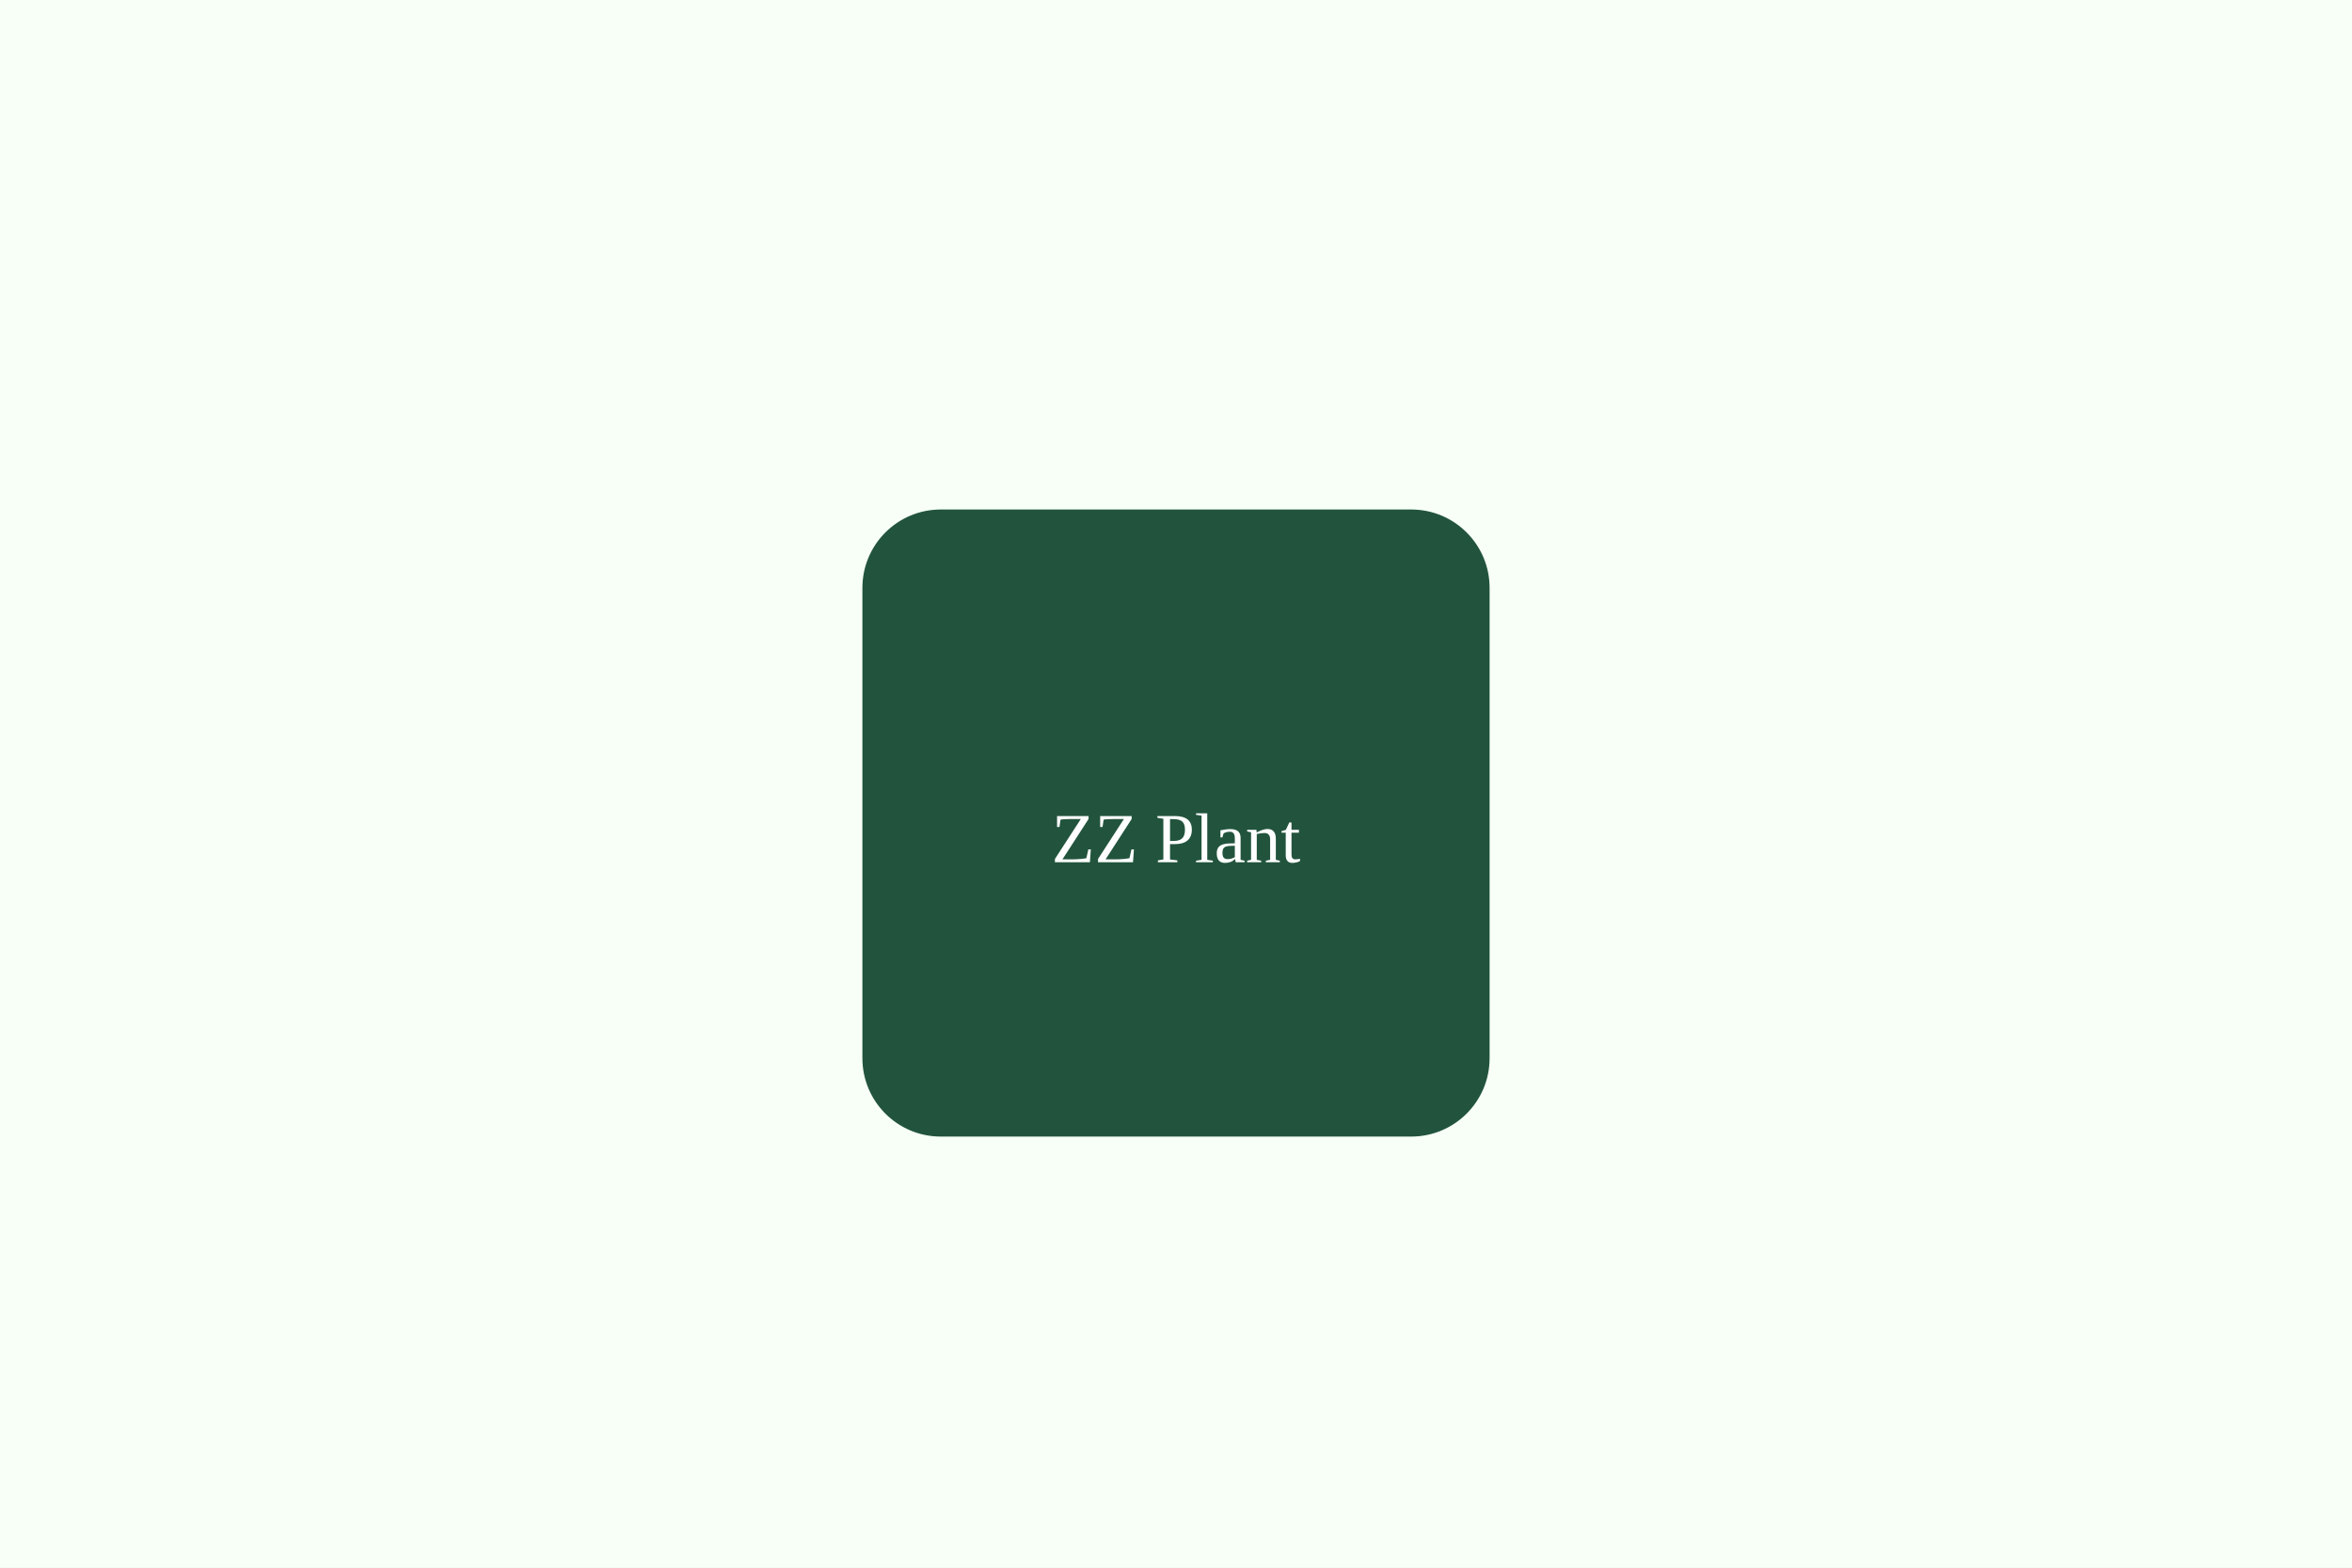
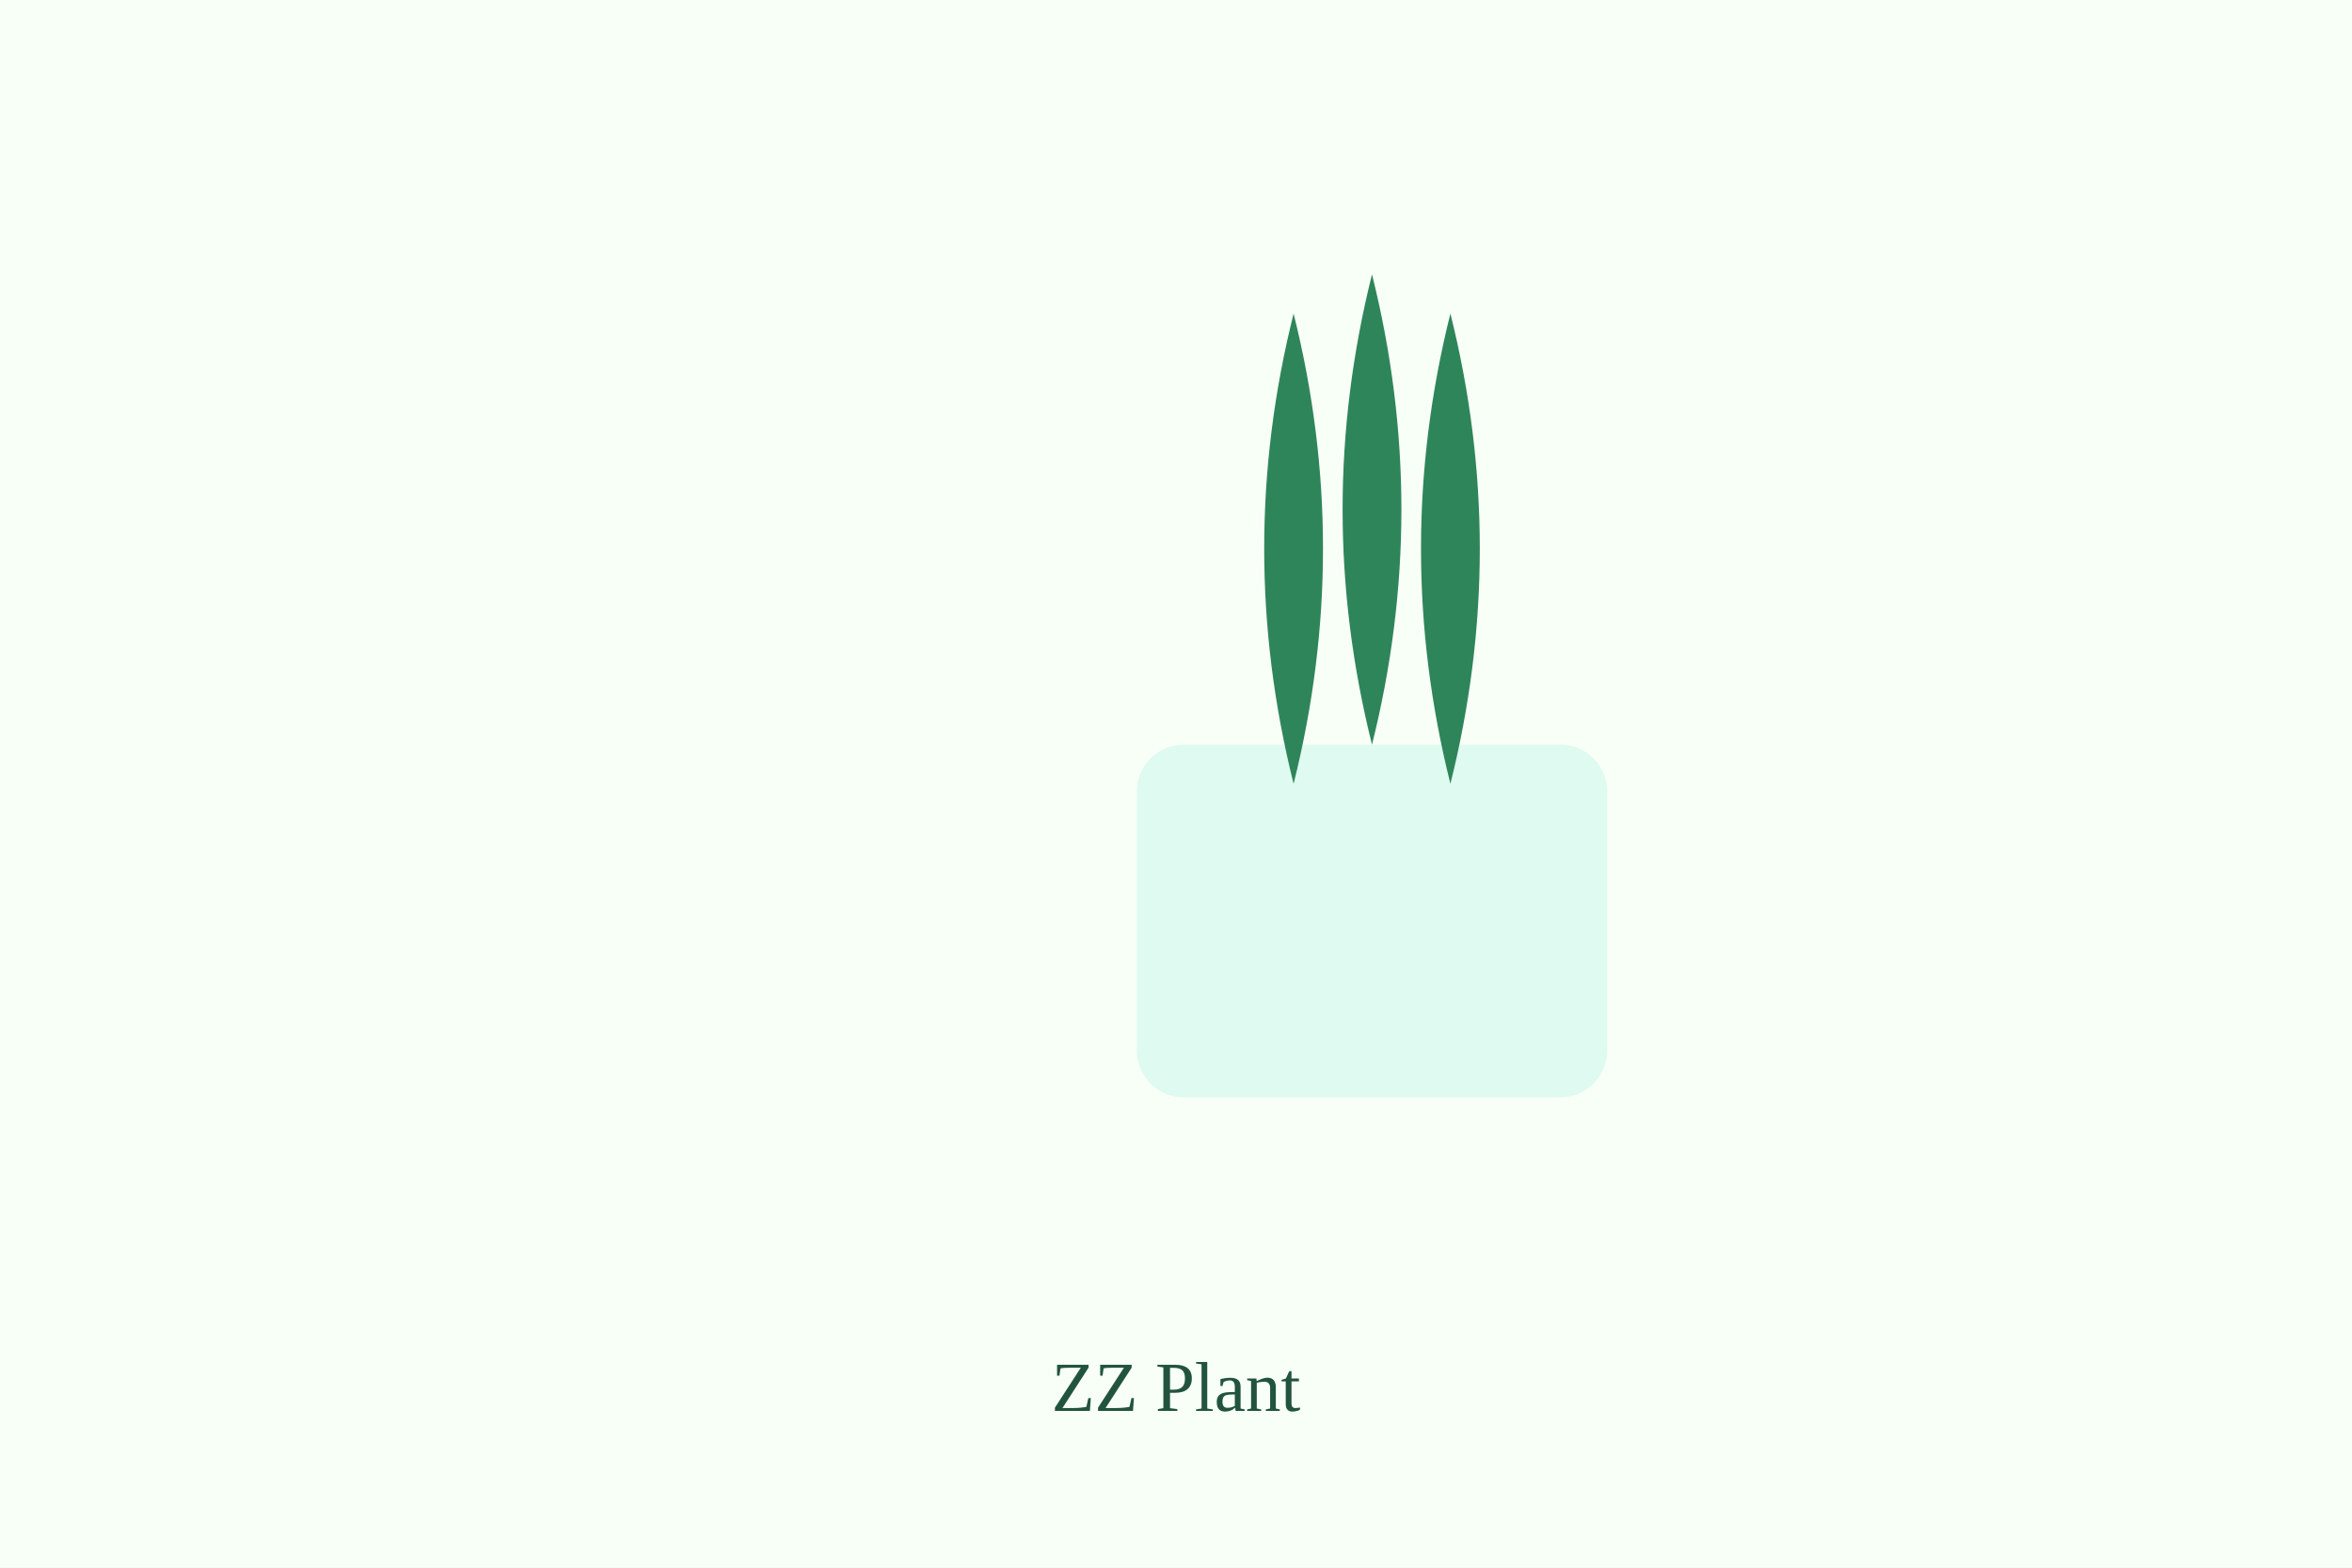
<svg xmlns="http://www.w3.org/2000/svg" width="600" height="400" viewBox="0 0 600 400">
  <rect width="100%" height="100%" fill="#f7fff7" />
-   <rect x="220" y="130" width="160" height="160" rx="20" fill="#22543d" />
-   <text x="300" y="220" text-anchor="middle" fill="white" font-size="18">ZZ Plant</text>
+   <g transform="translate(200,40)">
+     <rect x="90" y="150" width="120" height="90" rx="12" fill="#dffaf0" />
+     <g fill="#2f855a">
+       <path d="M150 30 C140 70 140 110 150 150 C160 110 160 70 150 30 Z" />
+       <path d="M130 40 C120 80 120 120 130 160 C140 120 140 80 130 40 Z" />
+       <path d="M170 40 C160 80 160 120 170 160 C180 120 180 80 170 40 Z" />
+     </g>
+   </g>
+   <text x="300" y="360" text-anchor="middle" fill="#22543d" font-size="18">ZZ Plant</text>
</svg>
